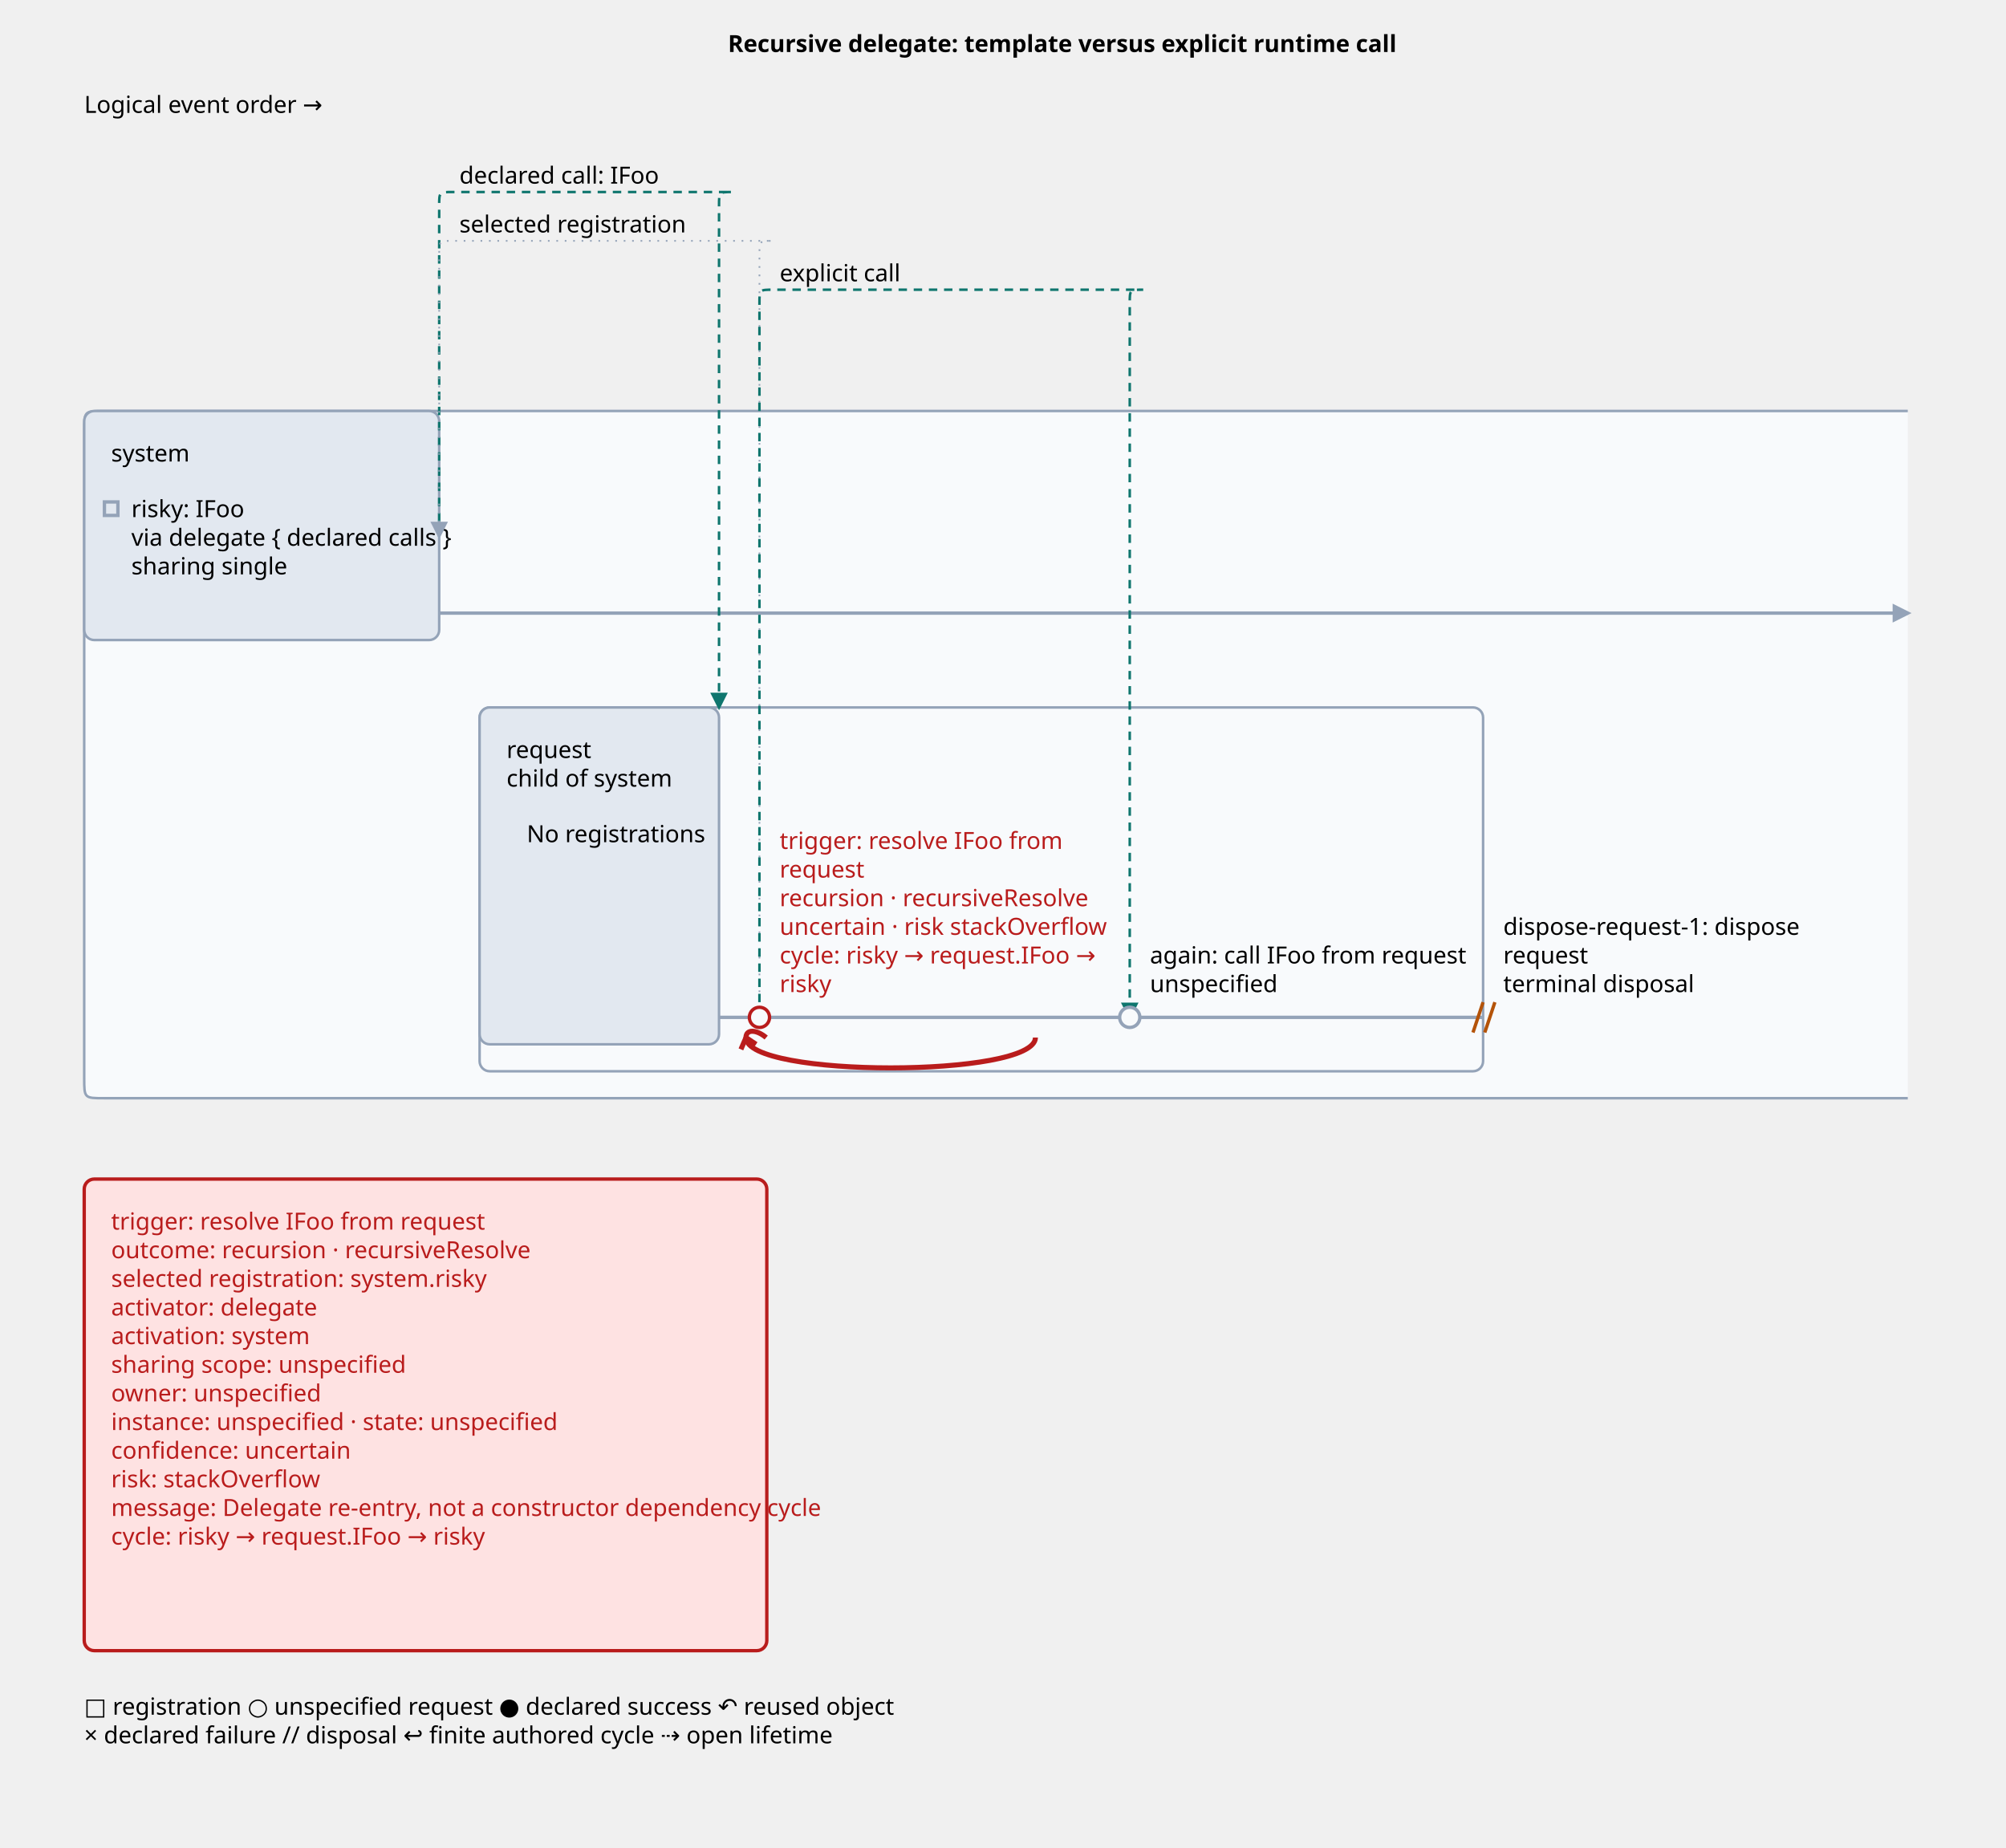
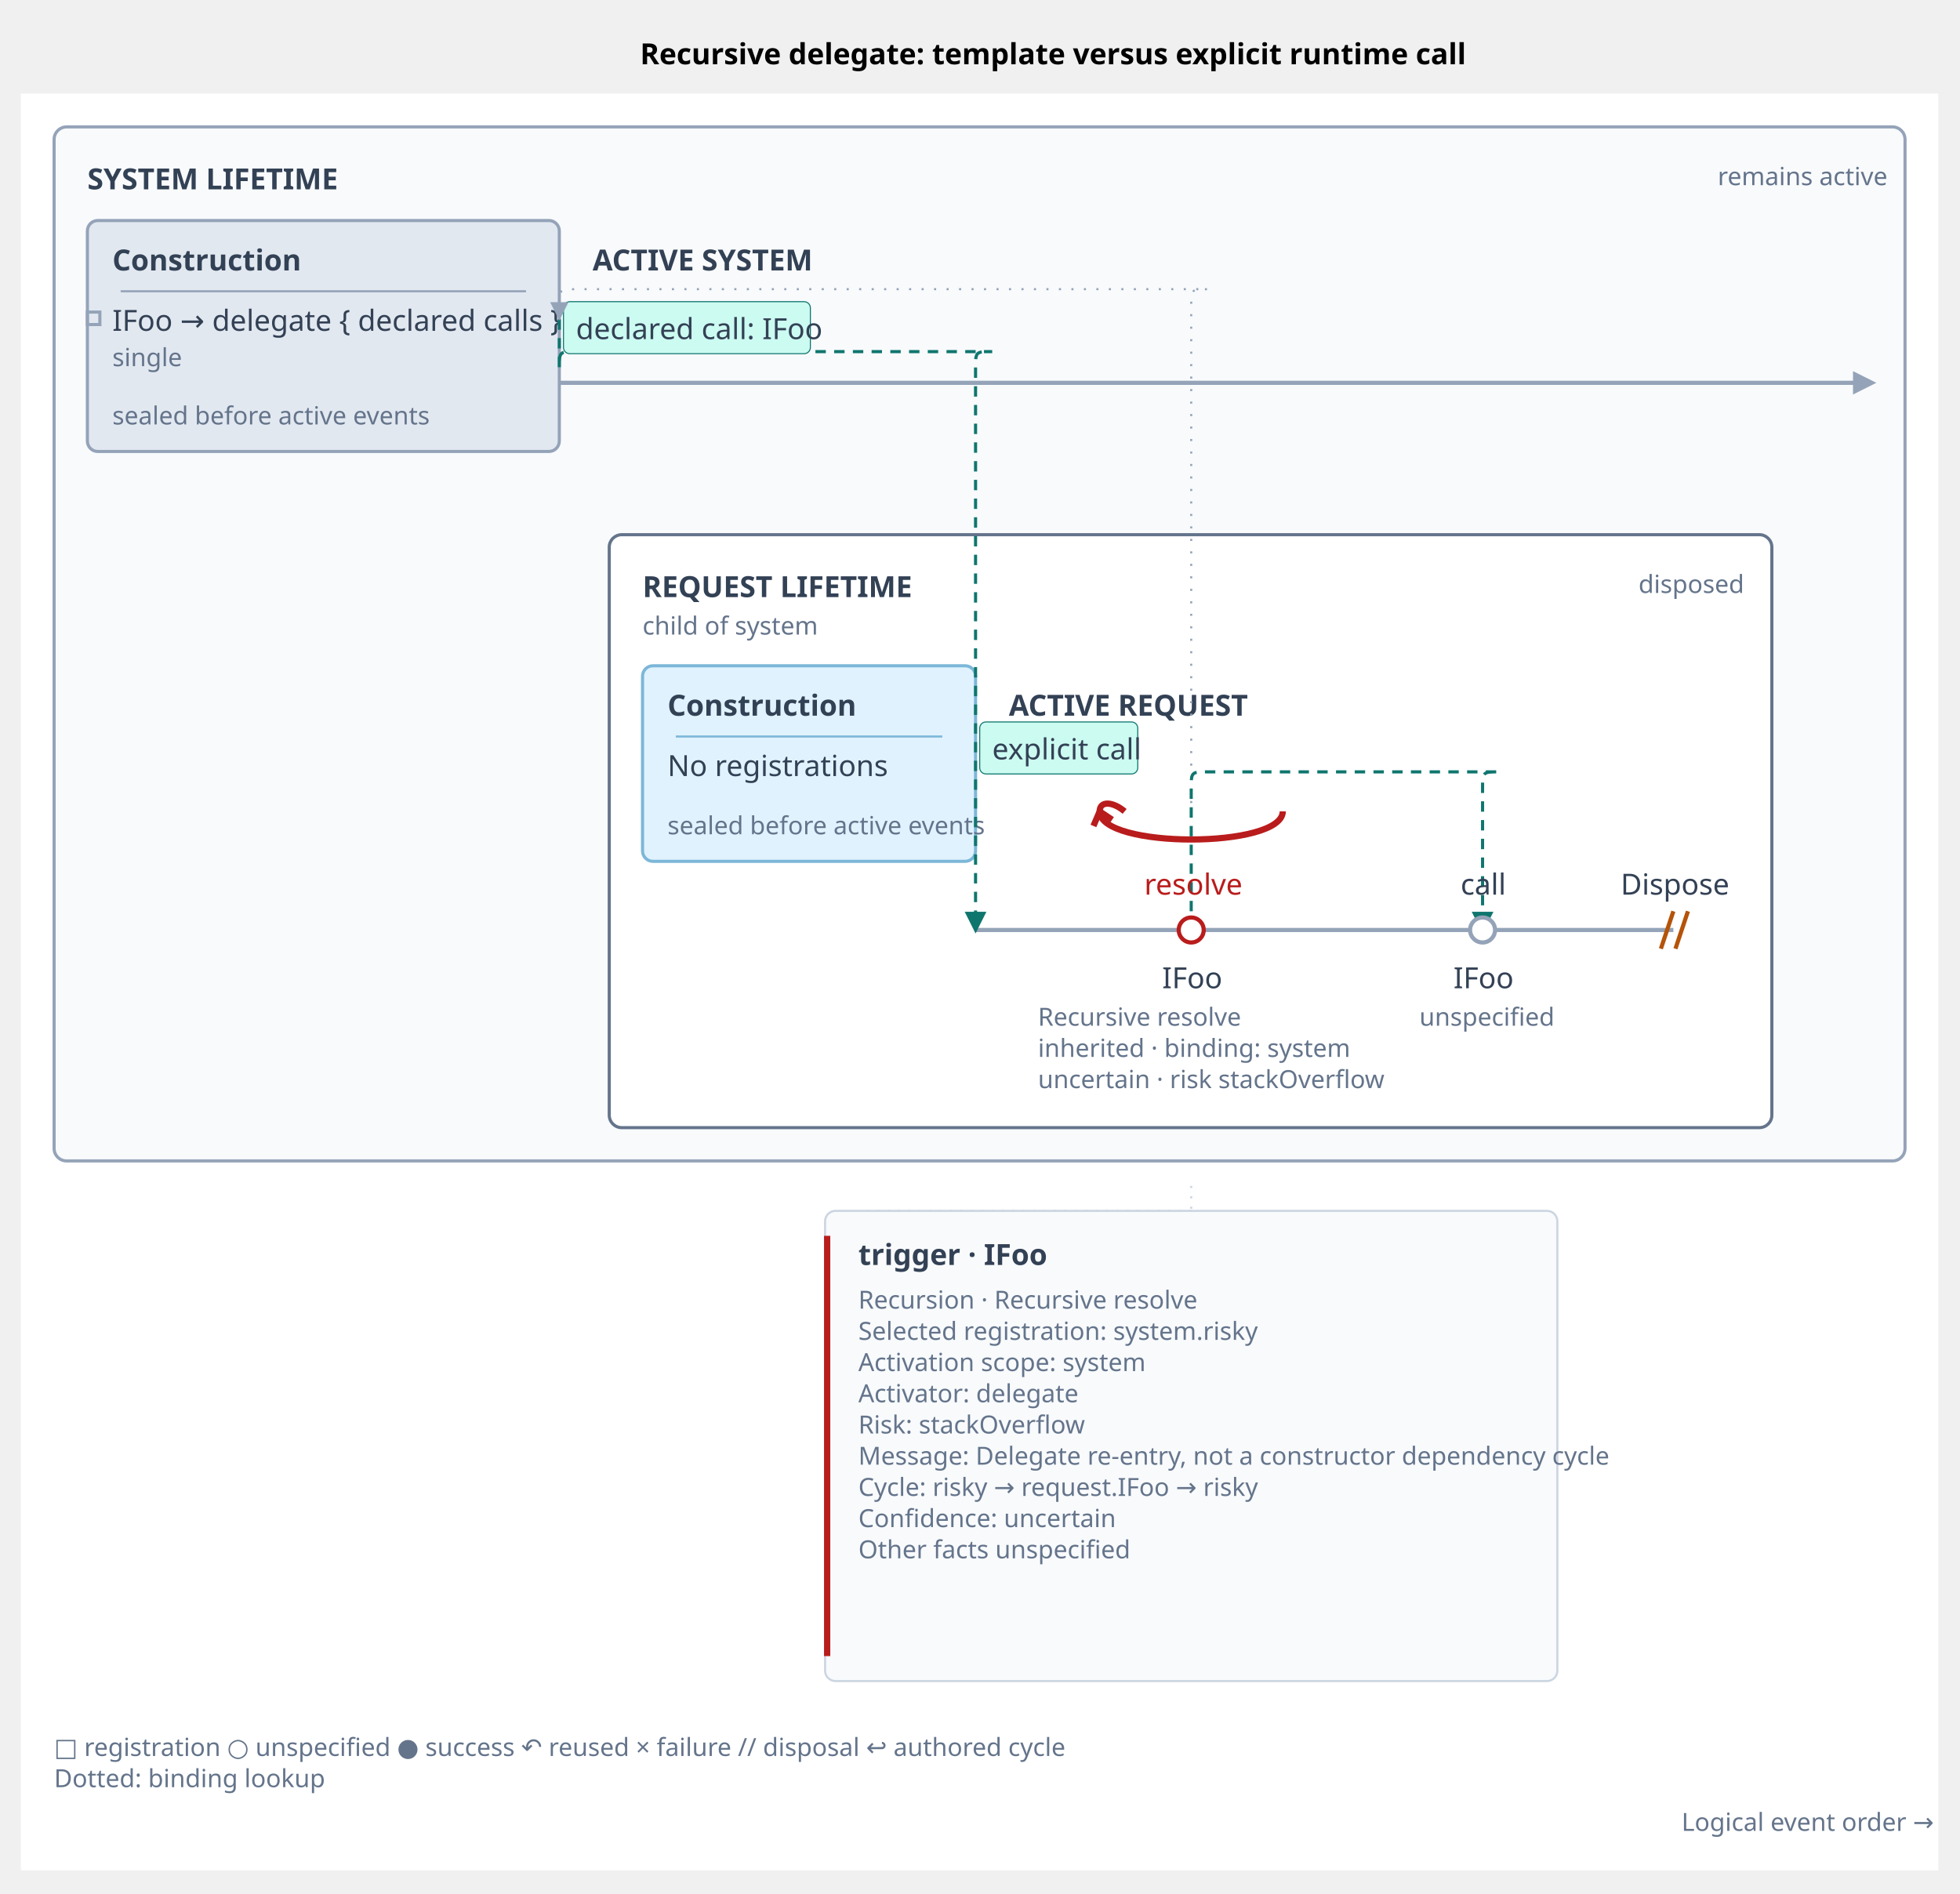
- <svg xmlns="http://www.w3.org/2000/svg" version="1.1" data-diagram-type="AUTOFAC" style="width:1191px;height:1097px;background:#FFFFFF;" width="1191px" height="1097px" viewBox="0 0 1191 1097" zoomAndPan="magnify" preserveAspectRatio="none" contentStyleType="text/css">
+ <svg xmlns="http://www.w3.org/2000/svg" version="1.1" data-diagram-type="AUTOFAC" style="width:942px;height:910px;background:#FFFFFF;" width="942px" height="910px" viewBox="0 0 942 910" zoomAndPan="magnify" preserveAspectRatio="none" contentStyleType="text/css">
  <defs />
  <g font-family="sans-serif" lengthAdjust="spacing">
    <g class="title">
-       <text x="432.181" y="30.889" fill="#000" font-size="14" textLength="325.325" font-weight="700">Recursive delegate: template versus explicit runtime call</text>
+       <text x="307.625" y="30.889" fill="#000" font-size="14" textLength="325.325" font-weight="700">Recursive delegate: template versus explicit runtime call</text>
    </g>
-     <text x="50" y="67" fill="#000" font-size="14" textLength="125.3">Logical event order →</text>
+     <rect x="10" y="45" width="921.575" height="854" fill="#FFF" />
    <g class="autofac-scope" id="af-scope-system" data-source-line="2">
-       <path d="M1132.688,244 L62,244 C50,244 50,244 50,256 L50,640 C50,652 50,652 62,652 L1132.688,652" style="stroke:#94A3B8;stroke-width:1.5;" fill="#F8FAFC" />
-       <line x1="260.75" y1="364" x2="1132.688" y2="364" style="stroke:#94A3B8;stroke-width:2;" />
-       <polygon points="1132.688,364,1124.688,368,1124.688,360" fill="#94A3B8" style="stroke:#94A3B8;stroke-width:2;stroke-linejoin:miter;stroke-miterlimit:10;" />
+       <rect x="26" y="61" width="889.575" height="497" fill="#F8FAFC" style="stroke:#94A3B8;stroke-width:1.5;" rx="6" ry="6" />
+       <g class="autofac-event" id="af-event-birth-system" data-source-line="2">
+         <text x="42" y="91" fill="#334155" font-size="14" textLength="120.663" font-weight="700">SYSTEM LIFETIME</text>
+         <text x="825.55" y="89" fill="#64748B" font-size="12" textLength="74.025">remains active</text>
+       </g>
+       <text x="284.813" y="130" fill="#334155" font-size="14" textLength="108.325" font-weight="700">ACTIVE SYSTEM</text>
+       <line x1="268.813" y1="184" x2="899.575" y2="184" style="stroke:#94A3B8;stroke-width:2;" />
+       <polygon points="899.575,184,891.575,188,891.575,180" fill="#94A3B8" style="stroke:#94A3B8;stroke-width:2;stroke-linejoin:miter;stroke-miterlimit:10;" />
    </g>
    <g class="autofac-scope" id="af-scope-request" data-source-line="8">
-       <rect x="284.75" y="420" width="595.788" height="216" fill="#F8FAFC" style="stroke:#94A3B8;stroke-width:1.5;" rx="6" ry="6" />
-       <line x1="426.9" y1="604" x2="880.538" y2="604" style="stroke:#94A3B8;stroke-width:2;" />
+       <rect x="292.813" y="257" width="558.762" height="285" fill="#FFF" style="stroke:#64748B;stroke-width:1.5;" rx="6" ry="6" />
+       <g class="autofac-event" id="af-event-birth-request" data-source-line="8">
+         <text x="308.813" y="287" fill="#334155" font-size="14" textLength="130.813" font-weight="700">REQUEST LIFETIME</text>
+         <text x="308.813" y="305" fill="#64748B" font-size="12" textLength="72.675">child of system</text>
+         <text x="787.5" y="285" fill="#64748B" font-size="12" textLength="48.075">disposed</text>
+       </g>
+       <text x="484.863" y="344" fill="#334155" font-size="14" textLength="118.475" font-weight="700">ACTIVE REQUEST</text>
+       <line x1="468.863" y1="447" x2="804.244" y2="447" style="stroke:#94A3B8;stroke-width:2;" />
    </g>
    <g class="autofac-construction" id="af-construction-system" data-source-line="2">
-       <rect x="50" y="244" width="210.75" height="136" fill="#E2E8F0" style="stroke:#94A3B8;stroke-width:1.5;" rx="6" ry="6" />
-       <g class="autofac-event" id="af-event-birth-system" data-source-line="2">
-         <text x="66" y="274" fill="#000" font-size="14" textLength="44.275">system</text>
+       <rect x="42" y="106" width="226.813" height="111" fill="#E2E8F0" style="stroke:#94A3B8;stroke-width:1.5;" rx="5" ry="5" />
+       <text x="54" y="130" fill="#334155" font-size="14" textLength="78.575" font-weight="700">Construction</text>
+       <line x1="58" y1="140" x2="252.813" y2="140" style="stroke:#94A3B8;stroke-width:1;" />
+       <g class="autofac-registration" id="af-reg-system.risky" data-source-line="4">
+         <rect x="42" y="150" width="6" height="6" fill="none" style="stroke:#94A3B8;stroke-width:1.5;" />
+         <text x="54" y="159" fill="#334155" font-size="14" textLength="186.813">IFoo → delegate { declared calls }</text>
+         <text x="54" y="176" fill="#64748B" font-size="12" textLength="31.425">single</text>
      </g>
-       <g class="autofac-registration" id="af-reg-system.risky" data-source-line="4">
-         <rect x="62" y="298" width="8" height="8" fill="none" style="stroke:#94A3B8;stroke-width:2;" />
-         <text x="78" y="307" fill="#000" font-size="14" textLength="60.637">risky: IFoo</text>
-         <text x="78" y="324" fill="#000" font-size="14" textLength="162.75">via delegate { declared calls }</text>
-         <text x="78" y="341" fill="#000" font-size="14" textLength="82.6">sharing single</text>
-       </g>
+       <text x="54" y="204" fill="#64748B" font-size="12" textLength="136.05">sealed before active events</text>
    </g>
    <g class="autofac-construction" id="af-construction-request" data-source-line="8">
-       <rect x="284.75" y="420" width="142.15" height="200" fill="#E2E8F0" style="stroke:#94A3B8;stroke-width:1.5;" rx="6" ry="6" />
-       <g class="autofac-event" id="af-event-birth-request" data-source-line="8">
-         <text x="300.75" y="450" fill="#000" font-size="14" textLength="46.637">request</text>
-         <text x="300.75" y="467" fill="#000" font-size="14" textLength="84.788">child of system</text>
+       <rect x="308.813" y="320" width="160.05" height="94" fill="#E0F2FE" style="stroke:#7CB7D8;stroke-width:1.5;" rx="5" ry="5" />
+       <text x="320.813" y="344" fill="#334155" font-size="14" textLength="78.575" font-weight="700">Construction</text>
+       <line x1="324.813" y1="354" x2="452.863" y2="354" style="stroke:#7CB7D8;stroke-width:1;" />
+       <g class="autofac-construction" id="af-empty-request" data-source-line="8">
+         <text x="320.813" y="373" fill="#334155" font-size="14" textLength="94.15">No registrations</text>
      </g>
-       <g class="autofac-construction" id="af-empty-request" data-source-line="8">
-         <text x="312.75" y="500" fill="#000" font-size="14" textLength="94.15">No registrations</text>
-       </g>
+       <text x="320.813" y="401" fill="#64748B" font-size="12" textLength="136.05">sealed before active events</text>
    </g>
    <g class="autofac-call" id="af-reg-system.risky-call-0" data-source-line="5">
-       <path d="M260.75,318.5 L260.75,122 C260.75,114 260.75,114 268.75,114 L434.9,114 C426.9,114 426.9,114 426.9,122 L426.9,420" style="stroke:#0F766E;stroke-width:1.5;stroke-dasharray:5,4;" fill="none" />
-       <polygon points="426.9,420,422.9,412,430.9,412" fill="#0F766E" style="stroke:#0F766E;stroke-width:1.5;stroke-linejoin:miter;stroke-miterlimit:10;" />
-       <text x="272.75" y="109" fill="#000" font-size="14" textLength="106.663">declared call: IFoo</text>
+       <path d="M268.813,153.5 L268.813,177 C268.813,169 268.813,169 276.813,169 L476.863,169 C468.863,169 468.863,169 468.863,177 L468.863,447" style="stroke:#0F766E;stroke-width:1.5;stroke-dasharray:5,4;" fill="none" />
+       <polygon points="468.863,447,464.863,439,472.863,439" fill="#0F766E" style="stroke:#0F766E;stroke-width:1.5;stroke-linejoin:miter;stroke-miterlimit:10;" />
+       <rect x="270.813" y="145" width="118.663" height="25" fill="#CCFBF1" style="stroke:#0F766E;stroke-width:0.5;" rx="3" ry="3" />
+       <text x="276.813" y="163" fill="#334155" font-size="14" textLength="106.663">declared call: IFoo</text>
    </g>
    <g class="autofac-lookup" id="af-lookup-trigger" data-source-line="9">
-       <path d="M450.9,604 L450.9,151 C450.9,143 450.9,143 458.9,143 L268.75,143 C260.75,143 260.75,143 260.75,151 L260.75,318.5" style="stroke:#94A3B8;stroke-width:1;stroke-dasharray:1,4;" fill="none" />
-       <polygon points="260.75,318.5,256.75,310.5,264.75,310.5" fill="#94A3B8" style="stroke:#94A3B8;stroke-width:1.5;stroke-linejoin:miter;stroke-miterlimit:10;" />
-       <text x="272.75" y="138" fill="#000" font-size="14" textLength="121.363">selected registration</text>
+       <path d="M572.513,386 L572.513,147 C572.513,139 572.513,139 580.513,139 L276.813,139 C268.813,139 268.813,139 268.813,147 L268.813,153.5" style="stroke:#94A3B8;stroke-width:1;stroke-dasharray:1,5;" fill="none" />
+       <polygon points="268.813,153.5,264.813,145.5,272.813,145.5" fill="#94A3B8" style="stroke:#94A3B8;stroke-width:0.5;stroke-linejoin:miter;stroke-miterlimit:10;" />
    </g>
    <g class="autofac-call" id="af-call-again" data-source-line="20">
-       <path d="M450.9,604 L450.9,180 C450.9,172 450.9,172 458.9,172 L678.75,172 C670.75,172 670.75,172 670.75,180 L670.75,604" style="stroke:#0F766E;stroke-width:1.5;stroke-dasharray:5,4;" fill="none" />
-       <polygon points="670.75,604,666.75,596,674.75,596" fill="#0F766E" style="stroke:#0F766E;stroke-width:1.5;stroke-linejoin:miter;stroke-miterlimit:10;" />
-       <text x="462.9" y="167" fill="#000" font-size="14" textLength="63.962">explicit call</text>
+       <path d="M572.513,447 L572.513,379 C572.513,371 572.513,371 580.513,371 L720.538,371 C712.538,371 712.538,371 712.538,379 L712.538,447" style="stroke:#0F766E;stroke-width:1.5;stroke-dasharray:5,4;" fill="none" />
+       <polygon points="712.538,447,708.538,439,716.538,439" fill="#0F766E" style="stroke:#0F766E;stroke-width:1.5;stroke-linejoin:miter;stroke-miterlimit:10;" />
+       <rect x="470.863" y="347" width="75.962" height="25" fill="#CCFBF1" style="stroke:#0F766E;stroke-width:0.5;" rx="3" ry="3" />
+       <text x="476.863" y="365" fill="#334155" font-size="14" textLength="63.962">explicit call</text>
    </g>
    <g class="autofac-event" id="af-event-trigger" data-source-line="9">
-       <ellipse cx="450.9" cy="604" rx="6" ry="6" fill="#F8FAFC" style="stroke:#B91C1C;stroke-width:2;" />
-       <path d="M614.75,616 C614.75,640 442.9,640 442.9,616 C442.9,611 448.9,611 454.9,616" style="stroke:#B91C1C;stroke-width:3;" fill="none" />
-       <line x1="442.9" y1="616" x2="439.9" y2="623" style="stroke:#B91C1C;stroke-width:3;" />
-       <line x1="442.9" y1="616" x2="448.9" y2="620" style="stroke:#B91C1C;stroke-width:3;" />
-       <text x="462.9" y="504" fill="#B91C1C" font-size="14" textLength="144.55">trigger: resolve IFoo from</text>
-       <text x="462.9" y="521" fill="#B91C1C" font-size="14" textLength="46.637">request</text>
-       <text x="462.9" y="538" fill="#B91C1C" font-size="14" textLength="169.663">recursion · recursiveResolve</text>
-       <text x="462.9" y="555" fill="#B91C1C" font-size="14" textLength="171.85">uncertain · risk stackOverflow</text>
-       <text x="462.9" y="572" fill="#B91C1C" font-size="14" textLength="171.063">cycle: risky → request.IFoo →</text>
-       <text x="462.9" y="589" fill="#B91C1C" font-size="14" textLength="28.787">risky</text>
+       <ellipse cx="572.513" cy="447" rx="6" ry="6" fill="#FFF" style="stroke:#B91C1C;stroke-width:2;" />
+       <path d="M616.513,390 C616.513,408 528.513,408 528.513,390 C528.513,385 534.513,385 540.513,390" style="stroke:#B91C1C;stroke-width:3;" fill="none" />
+       <line x1="528.513" y1="390" x2="525.513" y2="397" style="stroke:#B91C1C;stroke-width:3;" />
+       <line x1="528.513" y1="390" x2="534.513" y2="394" style="stroke:#B91C1C;stroke-width:3;" />
+       <text x="549.938" y="430" fill="#B91C1C" font-size="14" textLength="45.15">resolve</text>
+       <text x="558.513" y="475" fill="#334155" font-size="14" textLength="28">IFoo</text>
+       <text x="498.863" y="493" fill="#64748B" font-size="12" textLength="92.1">Recursive resolve</text>
+       <text x="498.863" y="508" fill="#64748B" font-size="12" textLength="130.05">inherited · binding: system</text>
+       <text x="498.863" y="523" fill="#64748B" font-size="12" textLength="147.3">uncertain · risk stackOverflow</text>
    </g>
    <g class="autofac-event" id="af-event-again" data-source-line="20">
-       <ellipse cx="670.75" cy="604" rx="6" ry="6" fill="#F8FAFC" style="stroke:#94A3B8;stroke-width:2;" />
-       <text x="682.75" y="572" fill="#000" font-size="14" textLength="161.788">again: call IFoo from request</text>
-       <text x="682.75" y="589" fill="#000" font-size="14" textLength="70.875">unspecified</text>
+       <ellipse cx="712.538" cy="447" rx="6" ry="6" fill="#FFF" style="stroke:#94A3B8;stroke-width:2;" />
+       <text x="701.994" y="430" fill="#334155" font-size="14" textLength="21.088">call</text>
+       <text x="698.538" y="475" fill="#334155" font-size="14" textLength="28">IFoo</text>
+       <text x="682.163" y="493" fill="#64748B" font-size="12" textLength="60.75">unspecified</text>
    </g>
    <g class="autofac-event" id="af-event-dispose-request-1" data-source-line="21">
-       <line x1="874.538" y1="613" x2="880.538" y2="595" style="stroke:#B45309;stroke-width:2;" />
-       <line x1="881.538" y1="613" x2="887.538" y2="595" style="stroke:#B45309;stroke-width:2;" />
-       <text x="892.538" y="555" fill="#000" font-size="14" textLength="164.15">dispose-request-1: dispose</text>
-       <text x="892.538" y="572" fill="#000" font-size="14" textLength="46.637">request</text>
-       <text x="892.538" y="589" fill="#000" font-size="14" textLength="101.238">terminal disposal</text>
+       <line x1="798.244" y1="456" x2="804.244" y2="438" style="stroke:#B45309;stroke-width:2;" />
+       <line x1="805.244" y1="456" x2="811.244" y2="438" style="stroke:#B45309;stroke-width:2;" />
+       <text x="778.913" y="430" fill="#334155" font-size="14" textLength="50.663">Dispose</text>
    </g>
    <g class="autofac-diagnostic" id="af-diagnostic-trigger" data-source-line="9">
-       <rect x="50" y="700" width="405.275" height="280" fill="#FEE2E2" style="stroke:#B91C1C;stroke-width:2;" rx="6" ry="6" />
-       <text x="66" y="730" fill="#B91C1C" font-size="14" textLength="191.188">trigger: resolve IFoo from request</text>
-       <text x="66" y="747" fill="#B91C1C" font-size="14" textLength="227.15">outcome: recursion · recursiveResolve</text>
-       <text x="66" y="764" fill="#B91C1C" font-size="14" textLength="202.125">selected registration: system.risky</text>
-       <text x="66" y="781" fill="#B91C1C" font-size="14" textLength="110.425">activator: delegate</text>
-       <text x="66" y="798" fill="#B91C1C" font-size="14" textLength="107.275">activation: system</text>
-       <text x="66" y="815" fill="#B91C1C" font-size="14" textLength="158.025">sharing scope: unspecified</text>
-       <text x="66" y="832" fill="#B91C1C" font-size="14" textLength="112.875">owner: unspecified</text>
-       <text x="66" y="849" fill="#B91C1C" font-size="14" textLength="236.513">instance: unspecified · state: unspecified</text>
-       <text x="66" y="866" fill="#B91C1C" font-size="14" textLength="129.15">confidence: uncertain</text>
-       <text x="66" y="883" fill="#B91C1C" font-size="14" textLength="113.488">risk: stackOverflow</text>
-       <text x="66" y="900" fill="#B91C1C" font-size="14" textLength="373.275">message: Delegate re-entry, not a constructor dependency cycle</text>
-       <text x="66" y="917" fill="#B91C1C" font-size="14" textLength="199.85">cycle: risky → request.IFoo → risky</text>
+       <line x1="572.513" y1="570" x2="572.513" y2="582" style="stroke:#CBD5E1;stroke-width:1;stroke-dasharray:1,4;" />
+       <line x1="572.513" y1="582" x2="412.538" y2="582" style="stroke:#CBD5E1;stroke-width:1;stroke-dasharray:1,4;" />
+       <rect x="396.538" y="582" width="351.95" height="226" fill="#F8FAFC" style="stroke:#CBD5E1;stroke-width:1;" rx="5" ry="5" />
+       <line x1="397.538" y1="594" x2="397.538" y2="796" style="stroke:#B91C1C;stroke-width:3;" />
+       <text x="412.538" y="608" fill="#334155" font-size="14" textLength="72.275" font-weight="700">trigger · IFoo</text>
+       <text x="412.538" y="629" fill="#64748B" font-size="12" textLength="150.15">Recursion · Recursive resolve</text>
+       <text x="412.538" y="644" fill="#64748B" font-size="12" textLength="175.275">Selected registration: system.risky</text>
+       <text x="412.538" y="659" fill="#64748B" font-size="12" textLength="125.325">Activation scope: system</text>
+       <text x="412.538" y="674" fill="#64748B" font-size="12" textLength="96">Activator: delegate</text>
+       <text x="412.538" y="689" fill="#64748B" font-size="12" textLength="102">Risk: stackOverflow</text>
+       <text x="412.538" y="704" fill="#64748B" font-size="12" textLength="319.95">Message: Delegate re-entry, not a constructor dependency cycle</text>
+       <text x="412.538" y="719" fill="#64748B" font-size="12" textLength="174">Cycle: risky → request.IFoo → risky</text>
+       <text x="412.538" y="734" fill="#64748B" font-size="12" textLength="113.4">Confidence: uncertain</text>
+       <text x="412.538" y="749" fill="#64748B" font-size="12" textLength="115.95">Other facts unspecified</text>
    </g>
    <g class="autofac-legend" id="af-legend">
-       <text x="50" y="1018" fill="#000" font-size="14" textLength="407.925">□ registration   ○ unspecified request   ● declared success   ↶ reused object</text>
-       <text x="50" y="1035" fill="#000" font-size="14" textLength="375.9">× declared failure   // disposal   ↩ finite authored cycle   ⇢ open lifetime</text>
+       <text x="26" y="844" fill="#64748B" font-size="12" textLength="407.1">□ registration   ○ unspecified   ● success   ↶ reused   × failure   // disposal   ↩ authored cycle</text>
+       <text x="26" y="859" fill="#64748B" font-size="12" textLength="112.8">Dotted: binding lookup</text>
+       <text x="808.175" y="880" fill="#64748B" font-size="12" textLength="107.4">Logical event order →</text>
    </g>
  </g>
</svg>
